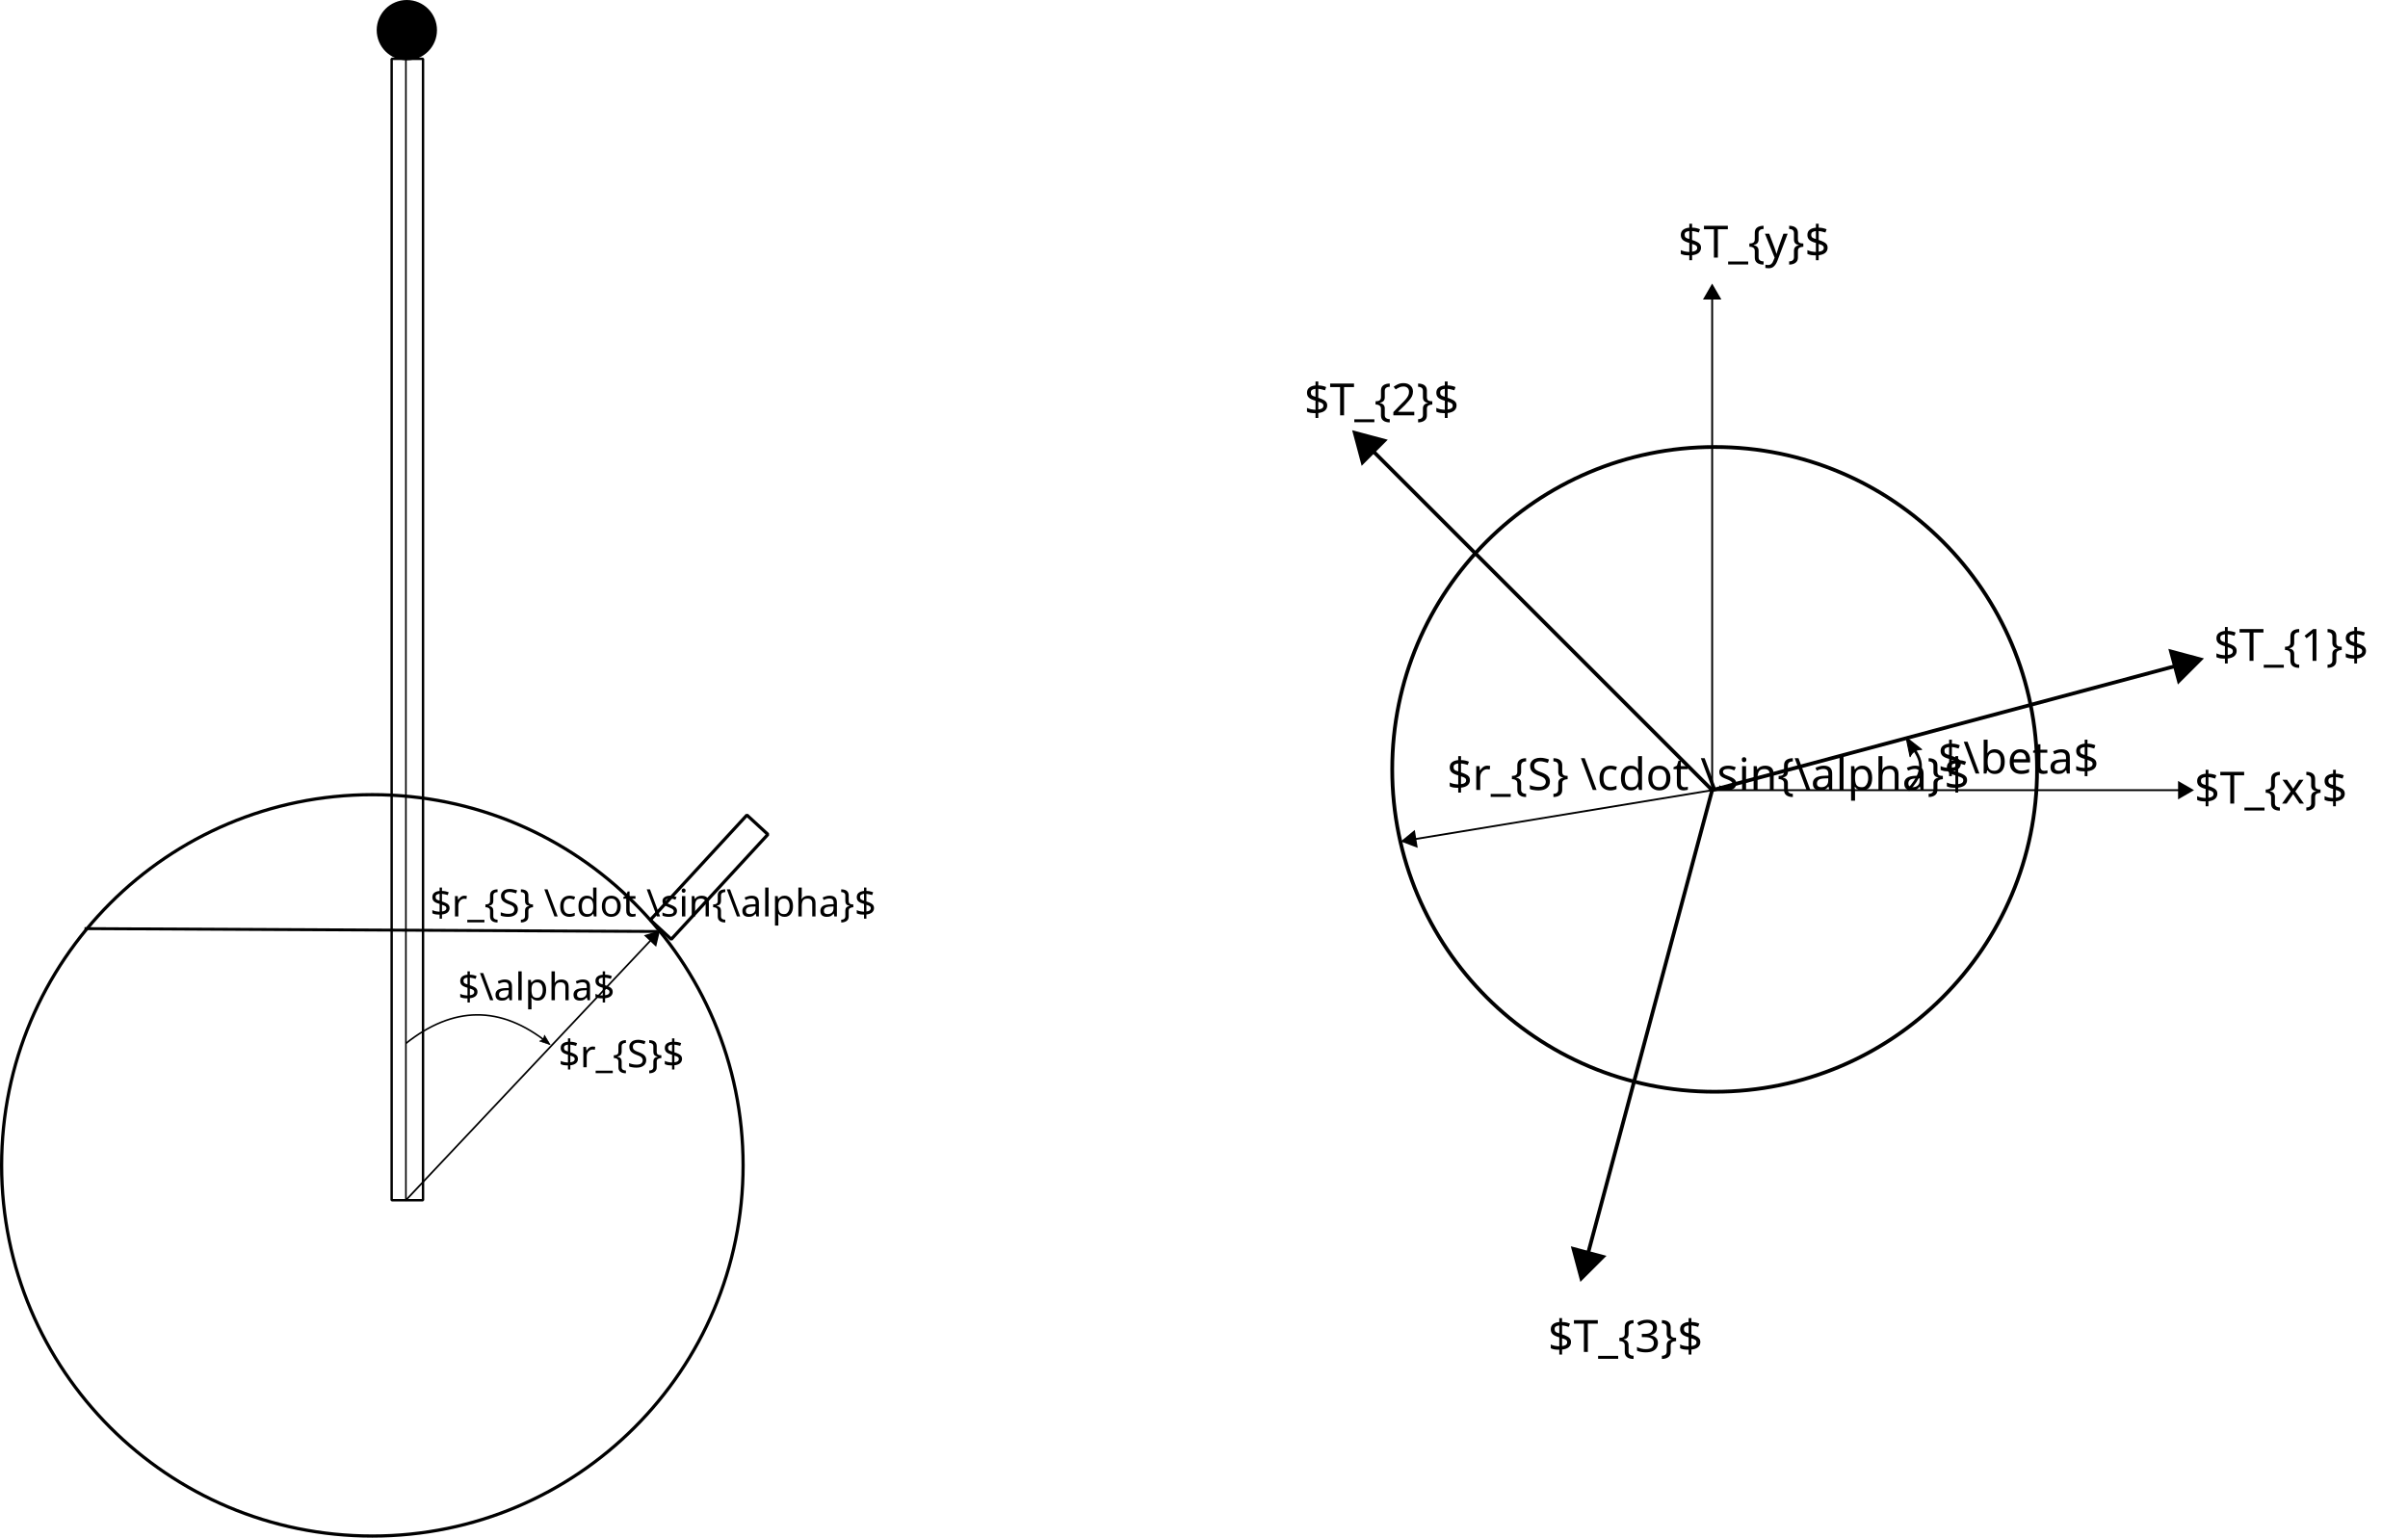
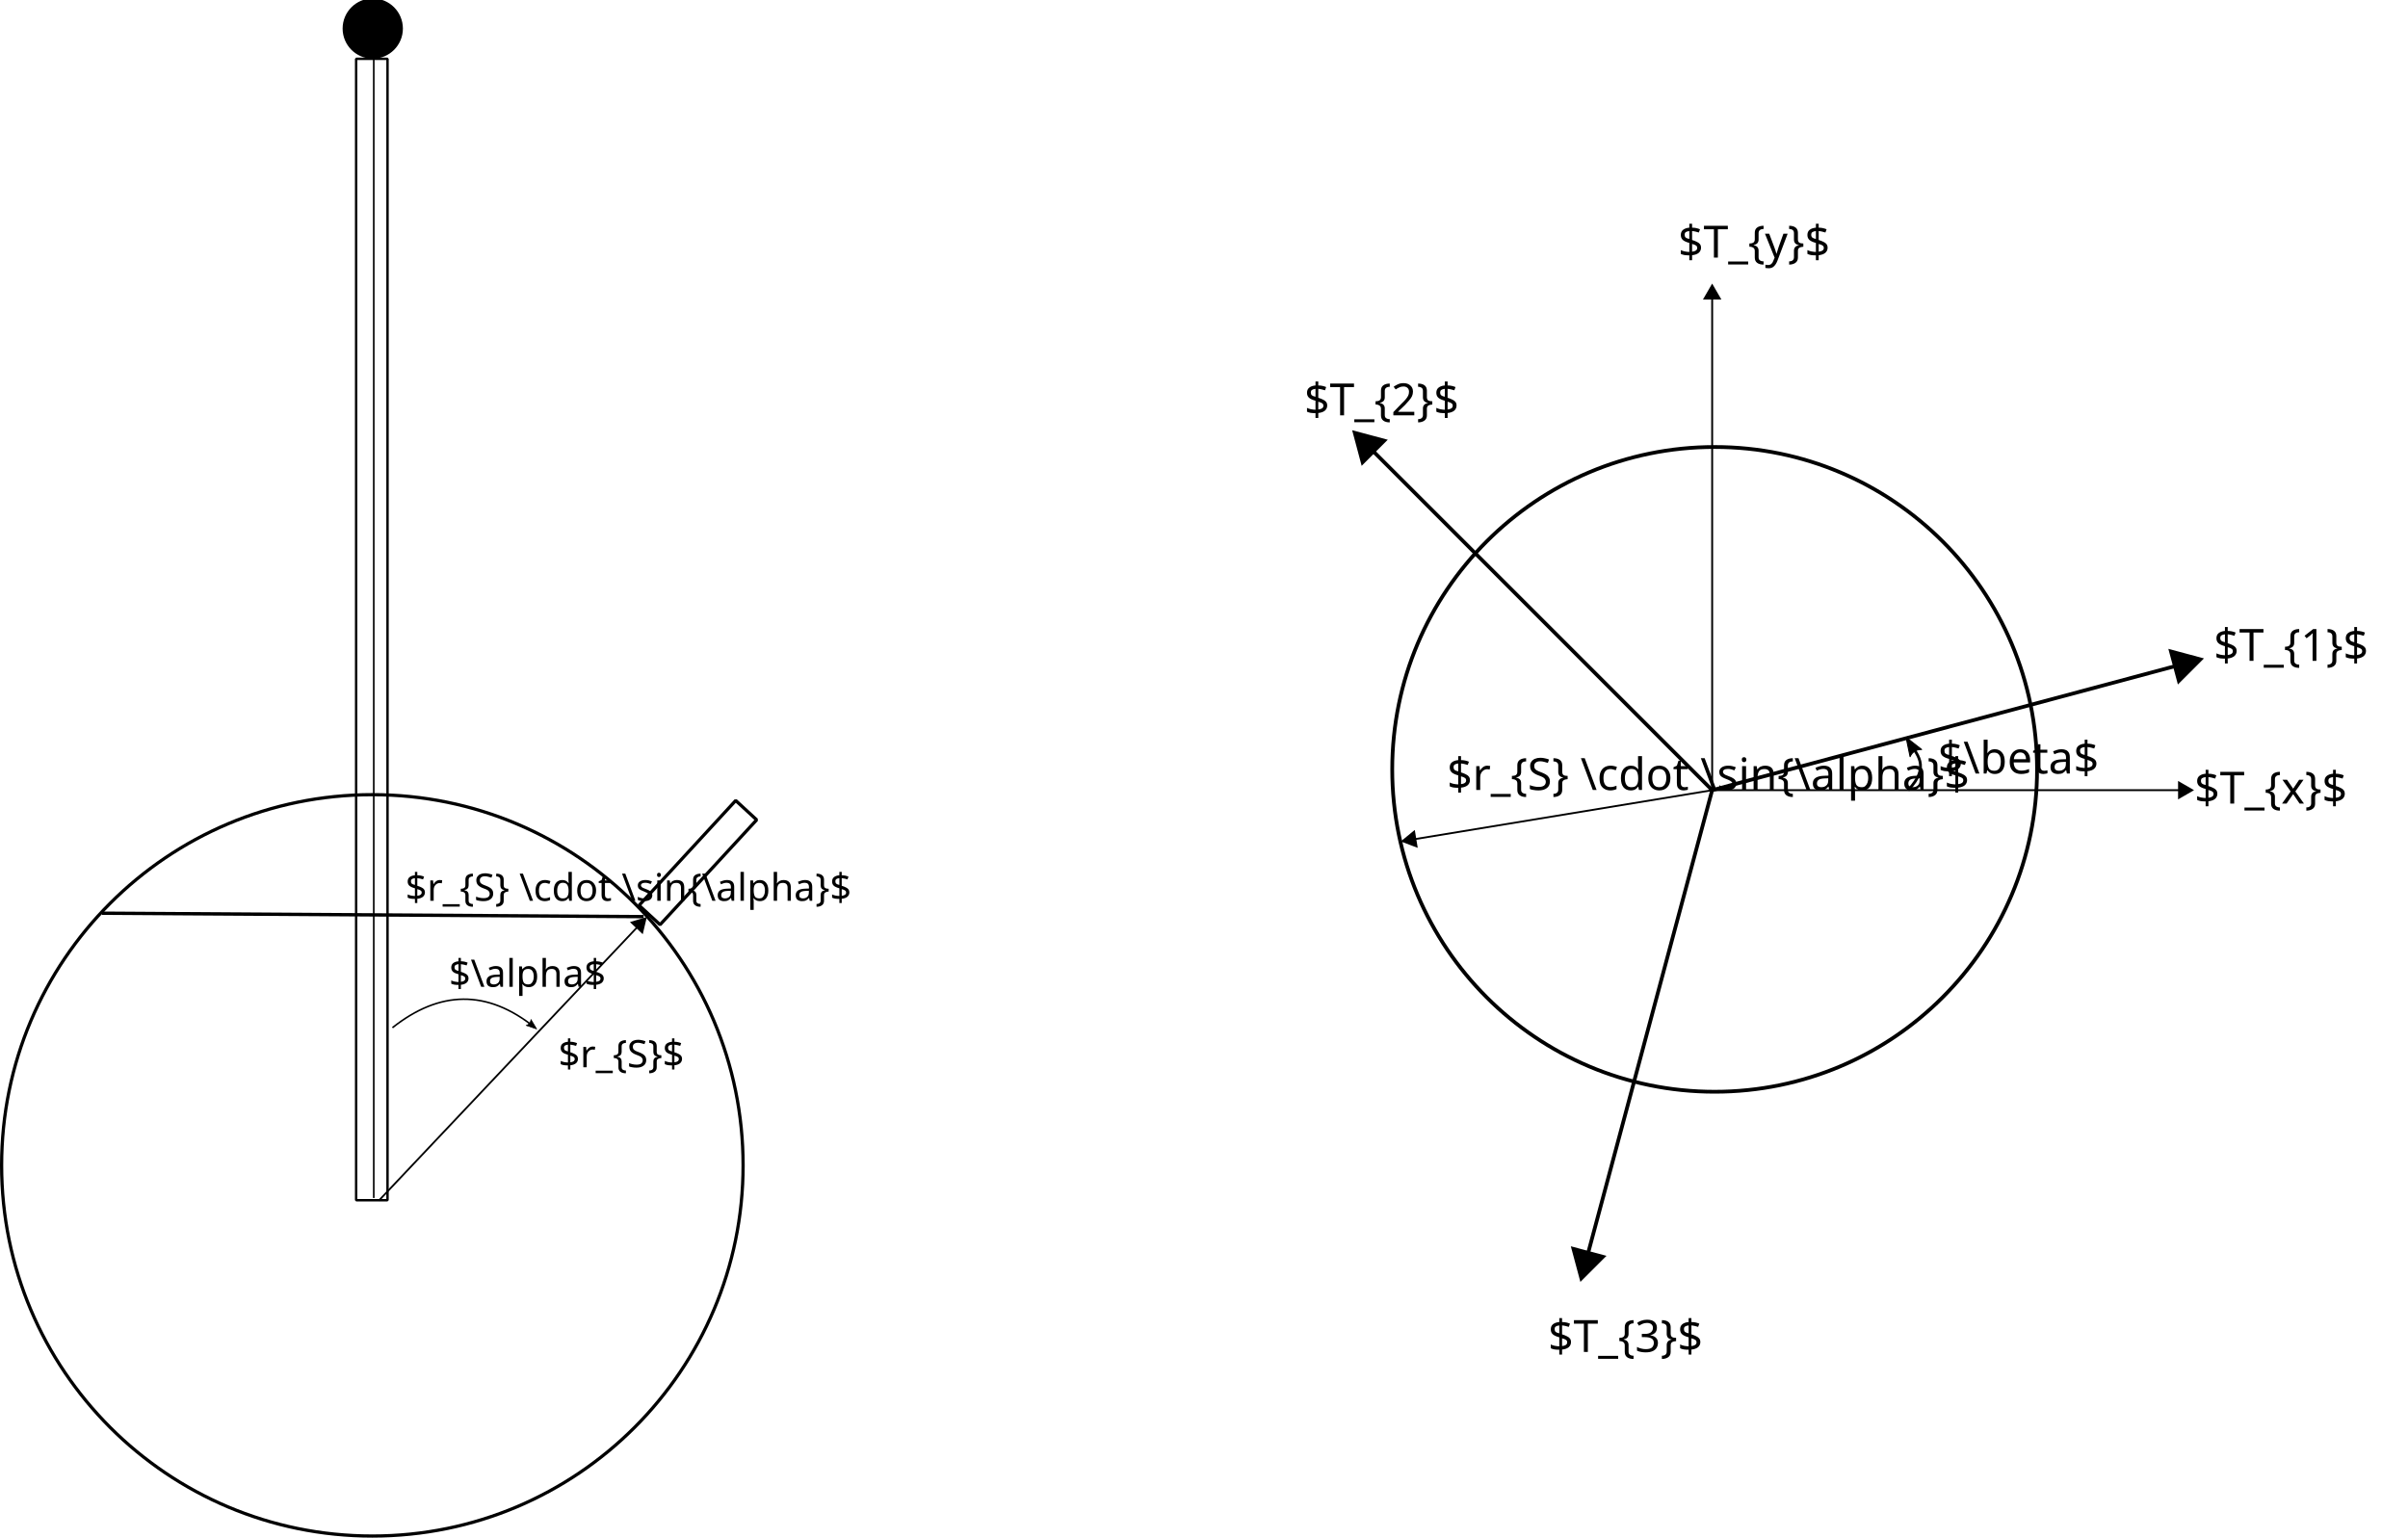
<svg xmlns="http://www.w3.org/2000/svg" width="143.551mm" height="91.68mm" viewBox="0 0 143.551 91.68" version="1.1" id="svg8">
  <defs id="defs2">
    <marker orient="auto" refY="0" refX="0" id="marker2452" style="overflow:visible">
      <path id="path2450" style="fill:#000000;fill-opacity:1;fill-rule:evenodd;stroke:#000000;stroke-width:0.625;stroke-linejoin:round;stroke-opacity:1" d="M 8.719,4.034 -2.207,0.016 8.719,-4.002 c -1.745,2.372 -1.735,5.617 -6e-7,8.035 z" transform="scale(-0.6)" />
    </marker>
    <marker style="overflow:visible" id="marker2256" refX="0" refY="0" orient="auto">
      <path transform="scale(0.8)" style="fill:#000000;fill-opacity:1;fill-rule:evenodd;stroke:#000000;stroke-width:1pt;stroke-opacity:1" d="M 5.77,0 -2.88,5 V -5 Z" id="path2254" />
    </marker>
    <marker orient="auto" refY="0" refX="0" id="marker1893" style="overflow:visible">
      <path id="path1891" d="M 5.77,0 -2.88,5 V -5 Z" style="fill:#000000;fill-opacity:1;fill-rule:evenodd;stroke:#000000;stroke-width:1pt;stroke-opacity:1" transform="scale(0.8)" />
    </marker>
    <marker style="overflow:visible" id="marker1817" refX="0" refY="0" orient="auto">
      <path transform="scale(-0.6)" d="M 8.719,4.034 -2.207,0.016 8.719,-4.002 c -1.745,2.372 -1.735,5.617 -6e-7,8.035 z" style="fill:#000000;fill-opacity:1;fill-rule:evenodd;stroke:#000000;stroke-width:0.625;stroke-linejoin:round;stroke-opacity:1" id="path1815" />
    </marker>
    <marker orient="auto" refY="0" refX="0" id="Arrow2Mend" style="overflow:visible">
      <path id="path978" style="fill:#000000;fill-opacity:1;fill-rule:evenodd;stroke:#000000;stroke-width:0.625;stroke-linejoin:round;stroke-opacity:1" d="M 8.719,4.034 -2.207,0.016 8.719,-4.002 c -1.745,2.372 -1.735,5.617 -6e-7,8.035 z" transform="scale(-0.6)" />
    </marker>
    <marker style="overflow:visible" id="marker1421" refX="0" refY="0" orient="auto">
      <path transform="scale(0.8)" style="fill:#000000;fill-opacity:1;fill-rule:evenodd;stroke:#000000;stroke-width:1pt;stroke-opacity:1" d="M 5.77,0 -2.88,5 V -5 Z" id="path1419" />
    </marker>
    <marker style="overflow:visible" id="marker1369" refX="0" refY="0" orient="auto">
      <path transform="scale(0.8)" style="fill:#000000;fill-opacity:1;fill-rule:evenodd;stroke:#000000;stroke-width:1pt;stroke-opacity:1" d="M 5.77,0 -2.88,5 V -5 Z" id="path1367" />
    </marker>
    <marker style="overflow:visible" id="marker1323" refX="0" refY="0" orient="auto">
      <path transform="scale(0.8)" style="fill:#000000;fill-opacity:1;fill-rule:evenodd;stroke:#000000;stroke-width:1pt;stroke-opacity:1" d="M 5.77,0 -2.88,5 V -5 Z" id="path1321" />
    </marker>
    <marker orient="auto" refY="0" refX="0" id="TriangleInL" style="overflow:visible">
      <path id="path1084" d="M 5.77,0 -2.88,5 V -5 Z" style="fill:#000000;fill-opacity:1;fill-rule:evenodd;stroke:#000000;stroke-width:1pt;stroke-opacity:1" transform="scale(-0.8)" />
    </marker>
    <marker orient="auto" refY="0" refX="0" id="TriangleOutL" style="overflow:visible">
      <path id="path1093" d="M 5.77,0 -2.88,5 V -5 Z" style="fill:#000000;fill-opacity:1;fill-rule:evenodd;stroke:#000000;stroke-width:1pt;stroke-opacity:1" transform="scale(0.8)" />
    </marker>
    <marker orient="auto" refY="0" refX="0" id="TriangleOutM" style="overflow:visible">
      <path id="path1096" d="M 5.77,0 -2.88,5 V -5 Z" style="fill:#000000;fill-opacity:1;fill-rule:evenodd;stroke:#000000;stroke-width:1pt;stroke-opacity:1" transform="scale(0.4)" />
    </marker>
  </defs>
  <g id="layer1" transform="translate(-14.56053,-194.5765)">
    <g id="g2568" transform="matrix(0.4770693,0,0,0.4770693,7.614149,149.6923)">
      <circle r="46.327" cy="239.727" cx="61.09" id="path817" style="fill:none;fill-opacity:1;stroke:#000000;stroke-width:0.404;stroke-linejoin:bevel;stroke-miterlimit:4;stroke-dasharray:none;stroke-dashoffset:0;stroke-opacity:1" />
-       <rect y="101.434" x="63.5" height="142.649" width="3.922" id="rect821" style="fill:none;fill-opacity:1;stroke:#000000;stroke-width:0.3;stroke-linejoin:bevel;stroke-miterlimit:4;stroke-dasharray:none;stroke-dashoffset:0;stroke-opacity:1" />
-       <rect transform="rotate(42.65009)" y="71.023" x="212.118" height="17.818" width="3.564" id="rect853" style="fill:none;fill-opacity:1;stroke:#000000;stroke-width:0.404;stroke-linejoin:bevel;stroke-miterlimit:4;stroke-dasharray:none;stroke-dashoffset:0;stroke-opacity:1" />
-       <path id="path857" d="M 65.228,244.131 96.203,211.254" style="fill:none;stroke:#000000;stroke-width:0.213px;stroke-linecap:butt;stroke-linejoin:miter;stroke-opacity:1;marker-end:url(#marker2256)" />
-       <path id="path859" d="M 96.743,210.498 25.122,210.139" style="fill:none;stroke:#000000;stroke-width:0.364px;stroke-linecap:butt;stroke-linejoin:miter;stroke-opacity:1" />
-       <path id="path861" d="M 65.282,244.083 V 94.411" style="fill:none;stroke:#000000;stroke-width:0.2;stroke-linecap:butt;stroke-linejoin:miter;stroke-miterlimit:4;stroke-dasharray:none;stroke-opacity:1" />
-       <circle r="3.564" cy="97.849" cx="65.399" id="path863" style="fill:#000000;fill-opacity:1;stroke:#000000;stroke-width:0.404;stroke-linejoin:bevel;stroke-miterlimit:4;stroke-dasharray:none;stroke-dashoffset:0;stroke-opacity:1" />
-       <path id="path869" d="m 65.282,224.483 c 5.862,-4.642 11.798,-4.86 17.818,0" style="fill:none;stroke:#000000;stroke-width:0.2;stroke-linecap:butt;stroke-linejoin:miter;stroke-miterlimit:4;stroke-dasharray:none;stroke-opacity:1;marker-end:url(#marker2452)" />
-       <text id="text867-4" y="219.09" x="71.772" style="font-style:normal;font-variant:normal;font-weight:normal;font-stretch:normal;font-size:4.751px;line-height:1.25;font-family:sans-serif;-inkscape-font-specification:'sans-serif, Normal';font-variant-ligatures:normal;font-variant-caps:normal;font-variant-numeric:normal;font-feature-settings:normal;text-align:start;letter-spacing:0px;word-spacing:0px;writing-mode:lr-tb;text-anchor:start;fill:#000000;fill-opacity:1;stroke:none;stroke-width:0.356" xml:space="preserve">
-         <tspan style="font-style:normal;font-variant:normal;font-weight:normal;font-stretch:normal;font-size:4.751px;font-family:sans-serif;-inkscape-font-specification:'sans-serif, Normal';font-variant-ligatures:normal;font-variant-caps:normal;font-variant-numeric:normal;font-feature-settings:normal;text-align:start;writing-mode:lr-tb;text-anchor:start;stroke-width:0.356" y="219.09" x="71.772" id="tspan865-1">$\alpha$</tspan>
+       <rect y="101.434" x="59.063" height="142.649" width="3.922" id="rect821" style="fill:none;fill-opacity:1;stroke:#000000;stroke-width:0.3;stroke-linejoin:bevel;stroke-miterlimit:4;stroke-dasharray:none;stroke-dashoffset:0;stroke-opacity:1" />
+       <rect transform="rotate(42.65009)" y="70.633" x="209.854" height="17.818" width="3.564" id="rect853" style="fill:none;fill-opacity:1;stroke:#000000;stroke-width:0.404;stroke-linejoin:bevel;stroke-miterlimit:4;stroke-dasharray:none;stroke-dashoffset:0;stroke-opacity:1" />
+       <path id="path857" d="M 61.904,244.127 94.513,209.618" style="fill:none;stroke:#000000;stroke-width:0.224px;stroke-linecap:butt;stroke-linejoin:miter;stroke-opacity:1;marker-end:url(#marker2256)" />
+       <path id="path859" d="M 94.991,208.643 27.294,208.212" style="fill:none;stroke:#000000;stroke-width:0.419;stroke-linecap:butt;stroke-linejoin:miter;stroke-opacity:1;stroke-miterlimit:4;stroke-dasharray:none" />
+       <path id="path861" d="M 61.265,243.803 V 94.131" style="fill:none;stroke:#000000;stroke-width:0.2;stroke-linecap:butt;stroke-linejoin:miter;stroke-miterlimit:4;stroke-dasharray:none;stroke-opacity:1" />
+       <circle r="3.564" cy="97.651" cx="61.14" id="path863" style="fill:#000000;fill-opacity:1;stroke:#000000;stroke-width:0.404;stroke-linejoin:bevel;stroke-miterlimit:4;stroke-dasharray:none;stroke-dashoffset:0;stroke-opacity:1" />
+       <path id="path869" d="m 63.601,222.523 c 5.862,-4.642 11.798,-4.86 17.818,0" style="fill:none;stroke:#000000;stroke-width:0.2;stroke-linecap:butt;stroke-linejoin:miter;stroke-miterlimit:4;stroke-dasharray:none;stroke-opacity:1;marker-end:url(#marker2452)" />
+       <text id="text867-4" y="217.41" x="70.651" style="font-style:normal;font-variant:normal;font-weight:normal;font-stretch:normal;font-size:4.751px;line-height:1.25;font-family:sans-serif;-inkscape-font-specification:'sans-serif, Normal';font-variant-ligatures:normal;font-variant-caps:normal;font-variant-numeric:normal;font-feature-settings:normal;text-align:start;letter-spacing:0px;word-spacing:0px;writing-mode:lr-tb;text-anchor:start;fill:#000000;fill-opacity:1;stroke:none;stroke-width:0.356" xml:space="preserve">
+         <tspan style="font-style:normal;font-variant:normal;font-weight:normal;font-stretch:normal;font-size:4.751px;font-family:sans-serif;-inkscape-font-specification:'sans-serif, Normal';font-variant-ligatures:normal;font-variant-caps:normal;font-variant-numeric:normal;font-feature-settings:normal;text-align:start;writing-mode:lr-tb;text-anchor:start;stroke-width:0.356" y="217.41" x="70.651" id="tspan865-1">$\alpha$</tspan>
      </text>
      <g transform="matrix(1.171338,0,0,1.171338,-41.11638,-24.88586)" id="g2228">
        <circle style="fill:none;fill-opacity:1;stroke:#000000;stroke-width:0.4;stroke-linejoin:bevel;stroke-miterlimit:4;stroke-dasharray:none;stroke-dashoffset:0;stroke-opacity:1" id="path819" cx="230.453" cy="183.656" r="34.396" />
        <text xml:space="preserve" style="font-style:normal;font-variant:normal;font-weight:normal;font-stretch:normal;font-size:4.751px;line-height:1.25;font-family:sans-serif;-inkscape-font-specification:'sans-serif, Normal';font-variant-ligatures:normal;font-variant-caps:normal;font-variant-numeric:normal;font-feature-settings:normal;text-align:start;letter-spacing:0px;word-spacing:0px;writing-mode:lr-tb;text-anchor:start;fill:#000000;fill-opacity:1;stroke:none;stroke-width:0.356" x="201.895" y="185.858" id="text867">
          <tspan id="tspan865" x="201.895" y="185.858" style="font-style:normal;font-variant:normal;font-weight:normal;font-stretch:normal;font-size:4.751px;font-family:sans-serif;-inkscape-font-specification:'sans-serif, Normal';font-variant-ligatures:normal;font-variant-caps:normal;font-variant-numeric:normal;font-feature-settings:normal;text-align:start;writing-mode:lr-tb;text-anchor:start;stroke-width:0.356">$r_{S} \cdot \sin{\alpha}$</tspan>
        </text>
        <path style="fill:none;stroke:#000000;stroke-width:0.2;stroke-linecap:butt;stroke-linejoin:miter;stroke-miterlimit:4;stroke-dasharray:none;stroke-opacity:1;marker-start:url(#TriangleInL);marker-end:url(#TriangleOutL)" d="M 230.188,132.958 V 185.875 h 50.271" id="path903" />
        <path style="fill:none;stroke:#000000;stroke-width:0.4;stroke-linecap:butt;stroke-linejoin:miter;stroke-miterlimit:4;stroke-dasharray:none;stroke-opacity:1;marker-end:url(#marker1323)" d="m 230.188,185.875 50.271,-13.47" id="path905" />
        <path style="fill:none;stroke:#000000;stroke-width:0.4;stroke-linecap:butt;stroke-linejoin:miter;stroke-miterlimit:4;stroke-dasharray:none;stroke-opacity:1;marker-end:url(#marker1369)" d="M 230.188,185.875 193.387,149.074" id="path905-2" />
        <path style="fill:none;stroke:#000000;stroke-width:0.4;stroke-linecap:butt;stroke-linejoin:miter;stroke-miterlimit:4;stroke-dasharray:none;stroke-opacity:1;marker-end:url(#marker1421)" d="m 230.188,185.875 -13.47,50.271" id="path905-2-2" />
        <path style="fill:none;stroke:#000000;stroke-width:0.3;stroke-linecap:butt;stroke-linejoin:miter;stroke-miterlimit:4;stroke-dasharray:none;stroke-opacity:1;marker-end:url(#Arrow2Mend)" d="m 251.09,185.875 c 2.462,-2.599 0.907,-3.835 0,-5.292" id="path937" />
        <text xml:space="preserve" style="font-style:normal;font-variant:normal;font-weight:normal;font-stretch:normal;font-size:4.751px;line-height:1.25;font-family:sans-serif;-inkscape-font-specification:'sans-serif, Normal';font-variant-ligatures:normal;font-variant-caps:normal;font-variant-numeric:normal;font-feature-settings:normal;text-align:start;letter-spacing:0px;word-spacing:0px;writing-mode:lr-tb;text-anchor:start;fill:#000000;fill-opacity:1;stroke:none;stroke-width:0.356" x="254.262" y="184.104" id="text867-4-4">
          <tspan id="tspan865-1-9" x="254.262" y="184.104" style="font-style:normal;font-variant:normal;font-weight:normal;font-stretch:normal;font-size:4.751px;font-family:sans-serif;-inkscape-font-specification:'sans-serif, Normal';font-variant-ligatures:normal;font-variant-caps:normal;font-variant-numeric:normal;font-feature-settings:normal;text-align:start;writing-mode:lr-tb;text-anchor:start;stroke-width:0.356">$\beta$</tspan>
        </text>
        <text xml:space="preserve" style="font-style:normal;font-variant:normal;font-weight:normal;font-stretch:normal;font-size:4.751px;line-height:1.25;font-family:sans-serif;-inkscape-font-specification:'sans-serif, Normal';font-variant-ligatures:normal;font-variant-caps:normal;font-variant-numeric:normal;font-feature-settings:normal;text-align:start;letter-spacing:0px;word-spacing:0px;writing-mode:lr-tb;text-anchor:start;fill:#000000;fill-opacity:1;stroke:none;stroke-width:0.356" x="281.63" y="187.311" id="text867-4-4-2">
          <tspan id="tspan865-1-9-5" x="281.63" y="187.311" style="font-style:normal;font-variant:normal;font-weight:normal;font-stretch:normal;font-size:4.751px;font-family:sans-serif;-inkscape-font-specification:'sans-serif, Normal';font-variant-ligatures:normal;font-variant-caps:normal;font-variant-numeric:normal;font-feature-settings:normal;text-align:start;writing-mode:lr-tb;text-anchor:start;stroke-width:0.356">$T_{x}$</tspan>
        </text>
        <text xml:space="preserve" style="font-style:normal;font-variant:normal;font-weight:normal;font-stretch:normal;font-size:4.751px;line-height:1.25;font-family:sans-serif;-inkscape-font-specification:'sans-serif, Normal';font-variant-ligatures:normal;font-variant-caps:normal;font-variant-numeric:normal;font-feature-settings:normal;text-align:start;letter-spacing:0px;word-spacing:0px;writing-mode:lr-tb;text-anchor:start;fill:#000000;fill-opacity:1;stroke:none;stroke-width:0.356" x="226.545" y="129.047" id="text867-4-4-2-8">
          <tspan id="tspan865-1-9-5-5" x="226.545" y="129.047" style="font-style:normal;font-variant:normal;font-weight:normal;font-stretch:normal;font-size:4.751px;font-family:sans-serif;-inkscape-font-specification:'sans-serif, Normal';font-variant-ligatures:normal;font-variant-caps:normal;font-variant-numeric:normal;font-feature-settings:normal;text-align:start;writing-mode:lr-tb;text-anchor:start;stroke-width:0.356">$T_{y}$</tspan>
        </text>
        <text xml:space="preserve" style="font-style:normal;font-variant:normal;font-weight:normal;font-stretch:normal;font-size:4.751px;line-height:1.25;font-family:sans-serif;-inkscape-font-specification:'sans-serif, Normal';font-variant-ligatures:normal;font-variant-caps:normal;font-variant-numeric:normal;font-feature-settings:normal;text-align:start;letter-spacing:0px;word-spacing:0px;writing-mode:lr-tb;text-anchor:start;fill:#000000;fill-opacity:1;stroke:none;stroke-width:0.356" x="283.687" y="172.077" id="text867-4-4-2-8-6">
          <tspan id="tspan865-1-9-5-5-5" x="283.687" y="172.077" style="font-style:normal;font-variant:normal;font-weight:normal;font-stretch:normal;font-size:4.751px;font-family:sans-serif;-inkscape-font-specification:'sans-serif, Normal';font-variant-ligatures:normal;font-variant-caps:normal;font-variant-numeric:normal;font-feature-settings:normal;text-align:start;writing-mode:lr-tb;text-anchor:start;stroke-width:0.356">$T_{1}$</tspan>
        </text>
        <text xml:space="preserve" style="font-style:normal;font-variant:normal;font-weight:normal;font-stretch:normal;font-size:4.751px;line-height:1.25;font-family:sans-serif;-inkscape-font-specification:'sans-serif, Normal';font-variant-ligatures:normal;font-variant-caps:normal;font-variant-numeric:normal;font-feature-settings:normal;text-align:start;letter-spacing:0px;word-spacing:0px;writing-mode:lr-tb;text-anchor:start;fill:#000000;fill-opacity:1;stroke:none;stroke-width:0.356" x="186.669" y="145.885" id="text867-4-4-2-8-6-1">
          <tspan id="tspan865-1-9-5-5-5-3" x="186.669" y="145.885" style="font-style:normal;font-variant:normal;font-weight:normal;font-stretch:normal;font-size:4.751px;font-family:sans-serif;-inkscape-font-specification:'sans-serif, Normal';font-variant-ligatures:normal;font-variant-caps:normal;font-variant-numeric:normal;font-feature-settings:normal;text-align:start;writing-mode:lr-tb;text-anchor:start;stroke-width:0.356">$T_{2}$</tspan>
        </text>
        <text xml:space="preserve" style="font-style:normal;font-variant:normal;font-weight:normal;font-stretch:normal;font-size:4.751px;line-height:1.25;font-family:sans-serif;-inkscape-font-specification:'sans-serif, Normal';font-variant-ligatures:normal;font-variant-caps:normal;font-variant-numeric:normal;font-feature-settings:normal;text-align:start;letter-spacing:0px;word-spacing:0px;writing-mode:lr-tb;text-anchor:start;fill:#000000;fill-opacity:1;stroke:none;stroke-width:0.356" x="212.677" y="245.813" id="text867-4-4-2-8-6-7">
          <tspan id="tspan865-1-9-5-5-5-0" x="212.677" y="245.813" style="font-style:normal;font-variant:normal;font-weight:normal;font-stretch:normal;font-size:4.751px;font-family:sans-serif;-inkscape-font-specification:'sans-serif, Normal';font-variant-ligatures:normal;font-variant-caps:normal;font-variant-numeric:normal;font-feature-settings:normal;text-align:start;writing-mode:lr-tb;text-anchor:start;stroke-width:0.356">$T_{3}$</tspan>
        </text>
        <path style="fill:none;stroke:#000000;stroke-width:0.197;stroke-linecap:butt;stroke-linejoin:miter;stroke-miterlimit:4;stroke-dasharray:none;stroke-opacity:1;marker-end:url(#marker1893)" d="m 230.191,185.878 -32.122,5.286" id="path1807" />
      </g>
-       <text id="text867-3" y="208.621" x="68.289" style="font-style:normal;font-variant:normal;font-weight:normal;font-stretch:normal;font-size:4.751px;line-height:1.25;font-family:sans-serif;-inkscape-font-specification:'sans-serif, Normal';font-variant-ligatures:normal;font-variant-caps:normal;font-variant-numeric:normal;font-feature-settings:normal;text-align:start;letter-spacing:0px;word-spacing:0px;writing-mode:lr-tb;text-anchor:start;fill:#000000;fill-opacity:1;stroke:none;stroke-width:0.356" xml:space="preserve">
-         <tspan style="font-style:normal;font-variant:normal;font-weight:normal;font-stretch:normal;font-size:4.751px;font-family:sans-serif;-inkscape-font-specification:'sans-serif, Normal';font-variant-ligatures:normal;font-variant-caps:normal;font-variant-numeric:normal;font-feature-settings:normal;text-align:start;writing-mode:lr-tb;text-anchor:start;stroke-width:0.356" y="208.621" x="68.289" id="tspan865-4">$r_{S} \cdot \sin{\alpha}$</tspan>
+       <text id="text867-3" y="206.66" x="65.207" style="font-style:normal;font-variant:normal;font-weight:normal;font-stretch:normal;font-size:4.751px;line-height:1.25;font-family:sans-serif;-inkscape-font-specification:'sans-serif, Normal';font-variant-ligatures:normal;font-variant-caps:normal;font-variant-numeric:normal;font-feature-settings:normal;text-align:start;letter-spacing:0px;word-spacing:0px;writing-mode:lr-tb;text-anchor:start;fill:#000000;fill-opacity:1;stroke:none;stroke-width:0.356" xml:space="preserve">
+         <tspan style="font-style:normal;font-variant:normal;font-weight:normal;font-stretch:normal;font-size:4.751px;font-family:sans-serif;-inkscape-font-specification:'sans-serif, Normal';font-variant-ligatures:normal;font-variant-caps:normal;font-variant-numeric:normal;font-feature-settings:normal;text-align:start;writing-mode:lr-tb;text-anchor:start;stroke-width:0.356" y="206.66" x="65.207" id="tspan865-4">$r_{S} \cdot \sin{\alpha}$</tspan>
      </text>
      <text id="text867-3-2" y="227.471" x="84.33" style="font-style:normal;font-variant:normal;font-weight:normal;font-stretch:normal;font-size:4.751px;line-height:1.25;font-family:sans-serif;-inkscape-font-specification:'sans-serif, Normal';font-variant-ligatures:normal;font-variant-caps:normal;font-variant-numeric:normal;font-feature-settings:normal;text-align:start;letter-spacing:0px;word-spacing:0px;writing-mode:lr-tb;text-anchor:start;fill:#000000;fill-opacity:1;stroke:none;stroke-width:0.356" xml:space="preserve">
        <tspan style="font-style:normal;font-variant:normal;font-weight:normal;font-stretch:normal;font-size:4.751px;font-family:sans-serif;-inkscape-font-specification:'sans-serif, Normal';font-variant-ligatures:normal;font-variant-caps:normal;font-variant-numeric:normal;font-feature-settings:normal;text-align:start;writing-mode:lr-tb;text-anchor:start;stroke-width:0.356" y="227.471" x="84.33" id="tspan865-4-2">$r_{S}$</tspan>
      </text>
    </g>
  </g>
</svg>
